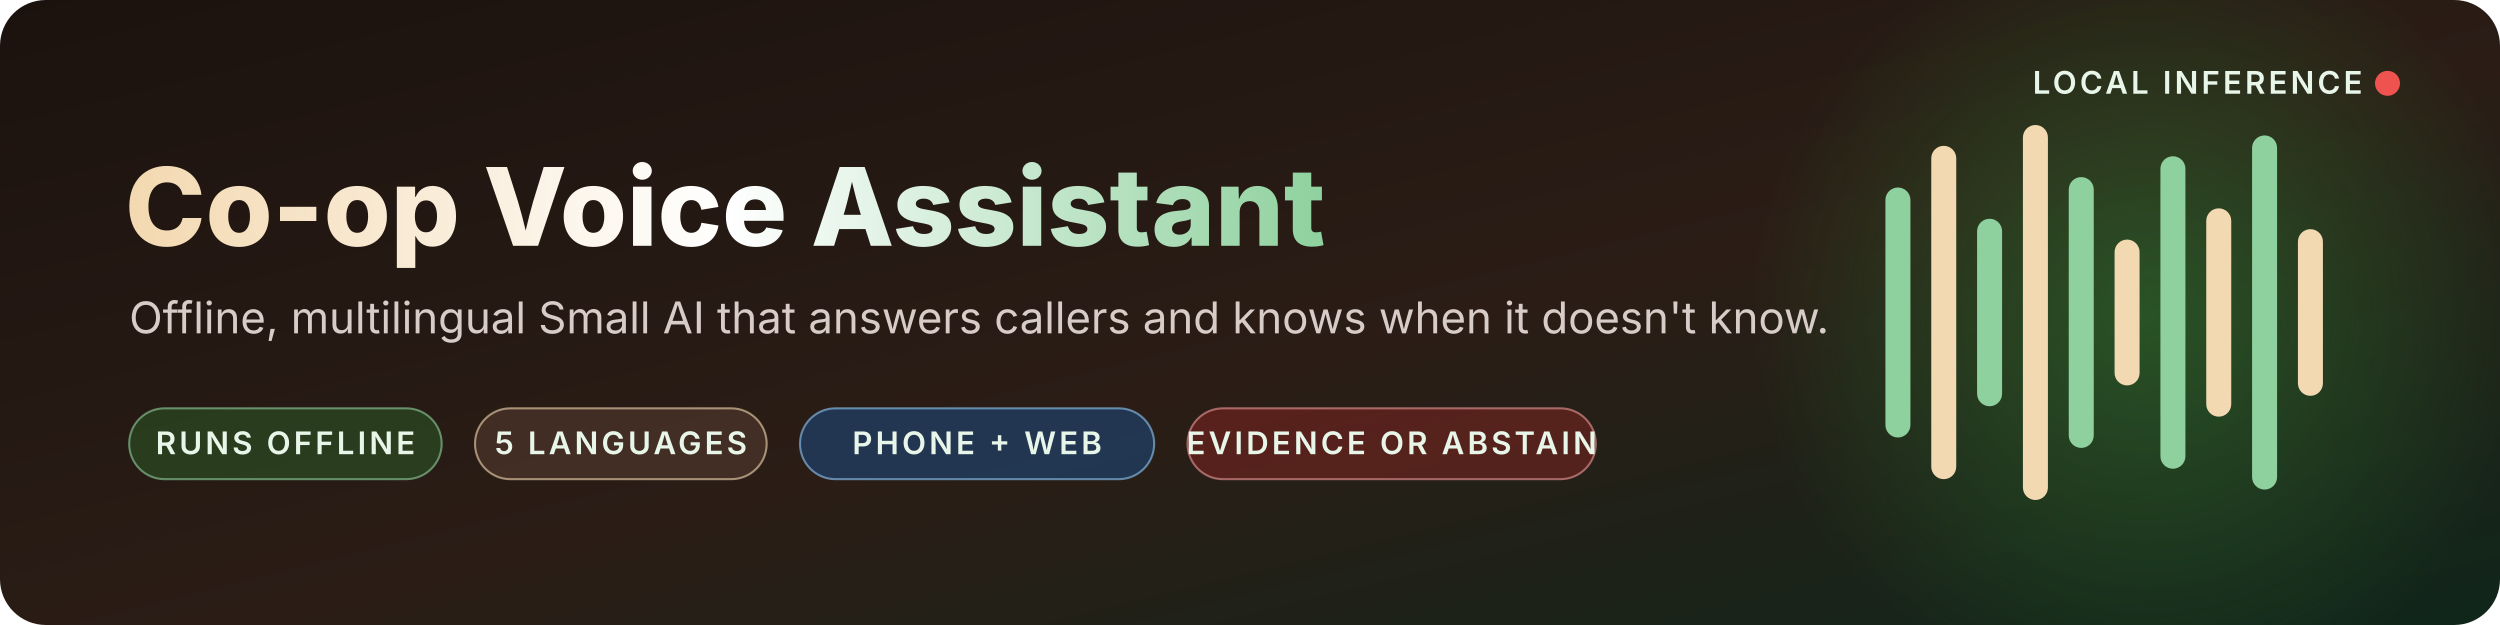
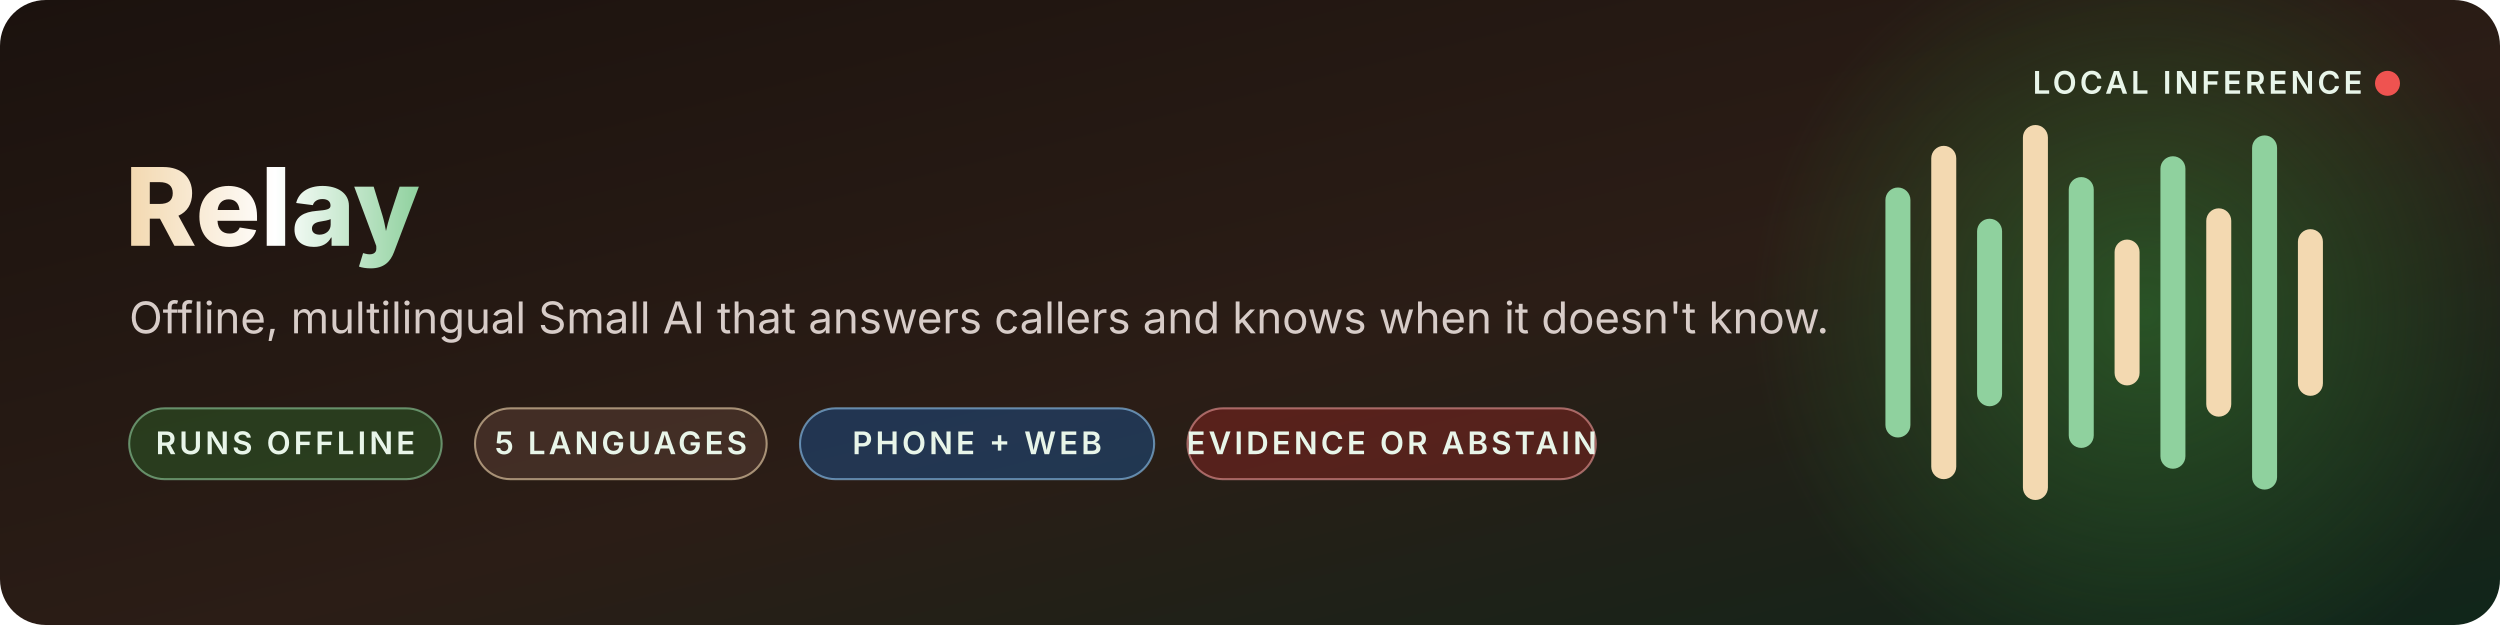
- <svg xmlns="http://www.w3.org/2000/svg" width="1200" height="300" viewBox="0 0 1200 300" role="img" aria-label="Co-op Voice Assistant: offline multilingual Small AI">
+ <svg xmlns="http://www.w3.org/2000/svg" width="1200" height="300" viewBox="0 0 1200 300" role="img" aria-label="Relay: offline multilingual Small AI">
  <defs>
    <linearGradient id="bg" x1="0" y1="0" x2="1" y2="1">
      <stop offset="0" stop-color="#1b120e" />
      <stop offset="0.55" stop-color="#2b1d16" />
      <stop offset="1" stop-color="#10261a" />
    </linearGradient>
    <linearGradient id="title" x1="0" y1="0" x2="1" y2="0">
      <stop offset="0" stop-color="#f3d9b1" />
      <stop offset="0.5" stop-color="#ffffff" />
      <stop offset="1" stop-color="#8fd19e" />
      <animateTransform attributeName="gradientTransform" type="translate" values="-1 0;1 0;-1 0" dur="8s" repeatCount="indefinite" />
    </linearGradient>
    <radialGradient id="glow" cx="0.5" cy="0.5" r="0.5">
      <stop offset="0" stop-color="#2e7d32" stop-opacity="0.55" />
      <stop offset="1" stop-color="#2e7d32" stop-opacity="0" />
    </radialGradient>
    <style>
      .bar { fill: #8fd19e; transform-box: fill-box; transform-origin: center; animation: pulse 1.2s ease-in-out infinite; }
      .bar.b { fill: #f3d9b1; }
      @keyframes pulse { 0%, 100% { transform: scaleY(0.25); } 50% { transform: scaleY(1); } }
      .chip { font: 600 15px 'Segoe UI', Inter, Helvetica, Arial, sans-serif; fill: #e8f5e9; letter-spacing: 1.5px; }
      .sub { font: 400 21px 'Segoe UI', Inter, Helvetica, Arial, sans-serif; fill: #d7ccc8; }
      .ttl { font: 800 52px 'Segoe UI', Inter, Helvetica, Arial, sans-serif; }
      .fade { animation: fade 3s ease-in-out infinite alternate; }
      @keyframes fade { from { opacity: 0.55; } to { opacity: 1; } }
      .dot { animation: blink 1.4s steps(2, start) infinite; }
      @keyframes blink { to { visibility: hidden; } }
    </style>
  </defs>
  <rect width="1200" height="300" rx="22" fill="url(#bg)" />
  <circle cx="1030" cy="150" r="190" fill="url(#glow)" class="fade" />
-   <text x="60" y="118" class="ttl" fill="url(#title)">Co-op Voice Assistant</text>
+   <text x="60" y="118" class="ttl" fill="url(#title)">Relay</text>
  <text x="62" y="160" class="sub">Offline, multilingual Small AI that answers callers and knows when it doesn't know.</text>
  <g transform="translate(62,196)">
    <rect width="150" height="34" rx="17" fill="#2e7d32" fill-opacity="0.35" stroke="#8fd19e" stroke-opacity="0.6" />
    <text x="75" y="22" text-anchor="middle" class="chip">RUNS OFFLINE</text>
    <rect x="166" width="140" height="34" rx="17" fill="#5d4037" fill-opacity="0.5" stroke="#f3d9b1" stroke-opacity="0.6" />
    <text x="236" y="22" text-anchor="middle" class="chip">5 LANGUAGES</text>
    <rect x="322" width="170" height="34" rx="17" fill="#1565c0" fill-opacity="0.35" stroke="#90caf9" stroke-opacity="0.6" />
    <text x="407" y="22" text-anchor="middle" class="chip">PHONE + WEB</text>
    <rect x="508" width="196" height="34" rx="17" fill="#c62828" fill-opacity="0.3" stroke="#ef9a9a" stroke-opacity="0.6" />
    <text x="606" y="22" text-anchor="middle" class="chip">EVIDENCE OR ABSTAIN</text>
  </g>
  <g transform="translate(905,150)">
    <rect class="bar" x="0" y="-60" width="12" height="120" rx="6" style="animation-delay:0s" />
    <rect class="bar b" x="22" y="-80" width="12" height="160" rx="6" style="animation-delay:-0.15s" />
    <rect class="bar" x="44" y="-45" width="12" height="90" rx="6" style="animation-delay:-0.3s" />
    <rect class="bar b" x="66" y="-90" width="12" height="180" rx="6" style="animation-delay:-0.45s" />
    <rect class="bar" x="88" y="-65" width="12" height="130" rx="6" style="animation-delay:-0.6s" />
    <rect class="bar b" x="110" y="-35" width="12" height="70" rx="6" style="animation-delay:-0.75s" />
    <rect class="bar" x="132" y="-75" width="12" height="150" rx="6" style="animation-delay:-0.9s" />
    <rect class="bar b" x="154" y="-50" width="12" height="100" rx="6" style="animation-delay:-1.05s" />
    <rect class="bar" x="176" y="-85" width="12" height="170" rx="6" style="animation-delay:-0.2s" />
    <rect class="bar b" x="198" y="-40" width="12" height="80" rx="6" style="animation-delay:-0.5s" />
  </g>
  <circle cx="1146" cy="40" r="6" fill="#ef5350" class="dot" />
  <text x="1134" y="45" text-anchor="end" class="chip" fill="#ffcdd2">LOCAL INFERENCE</text>
</svg>
